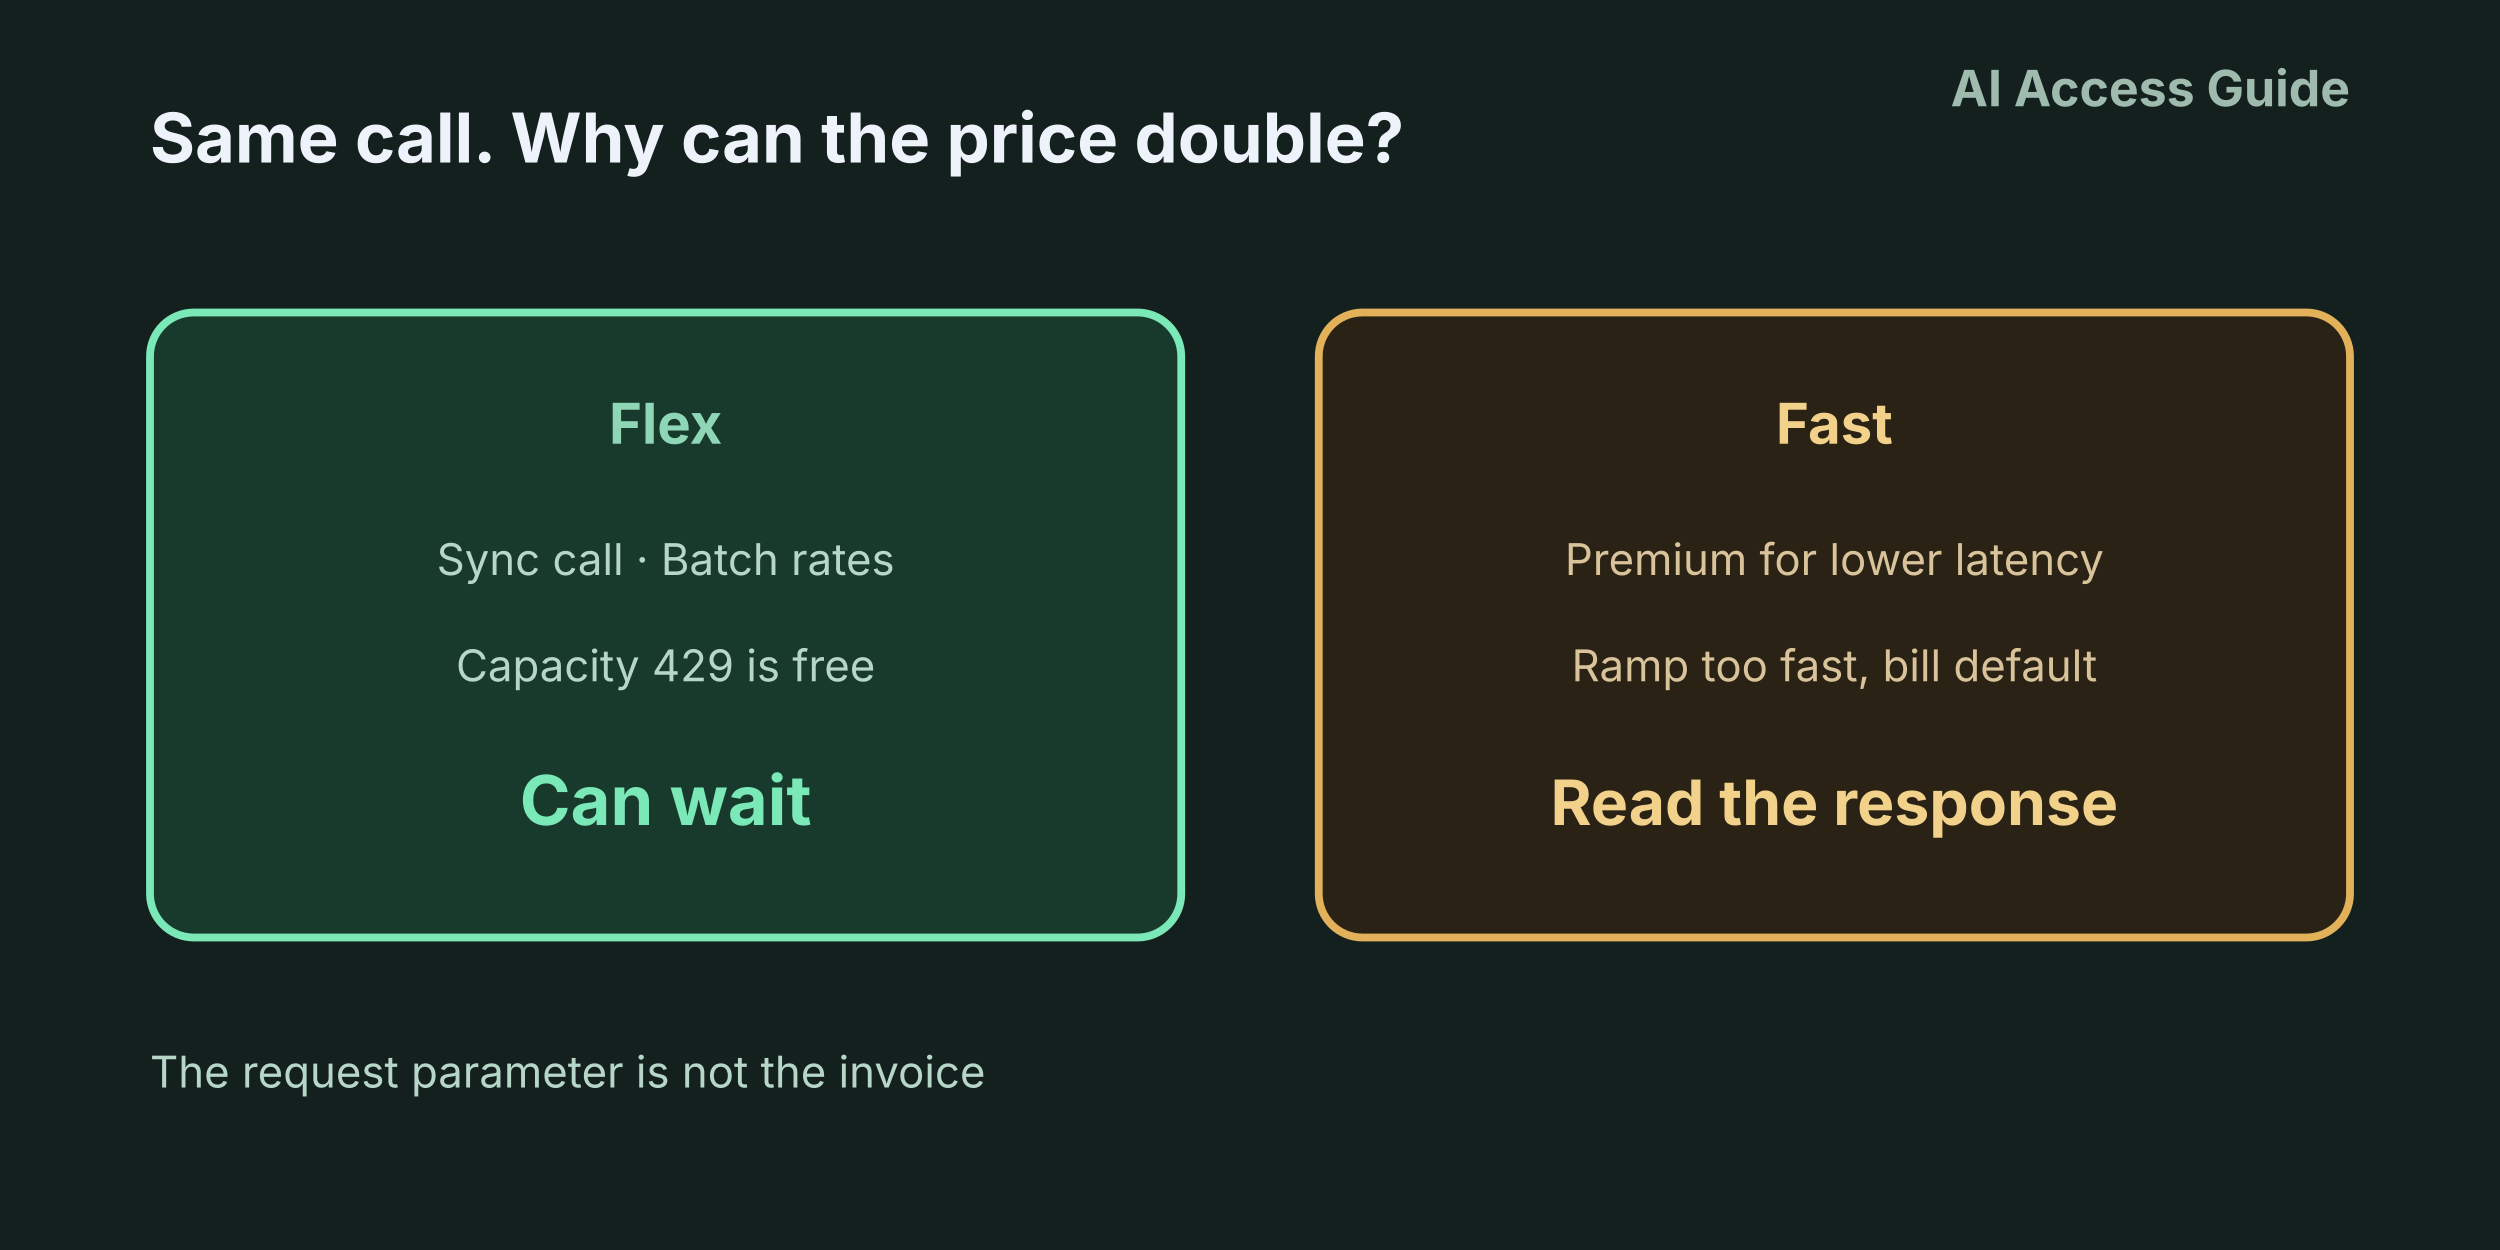
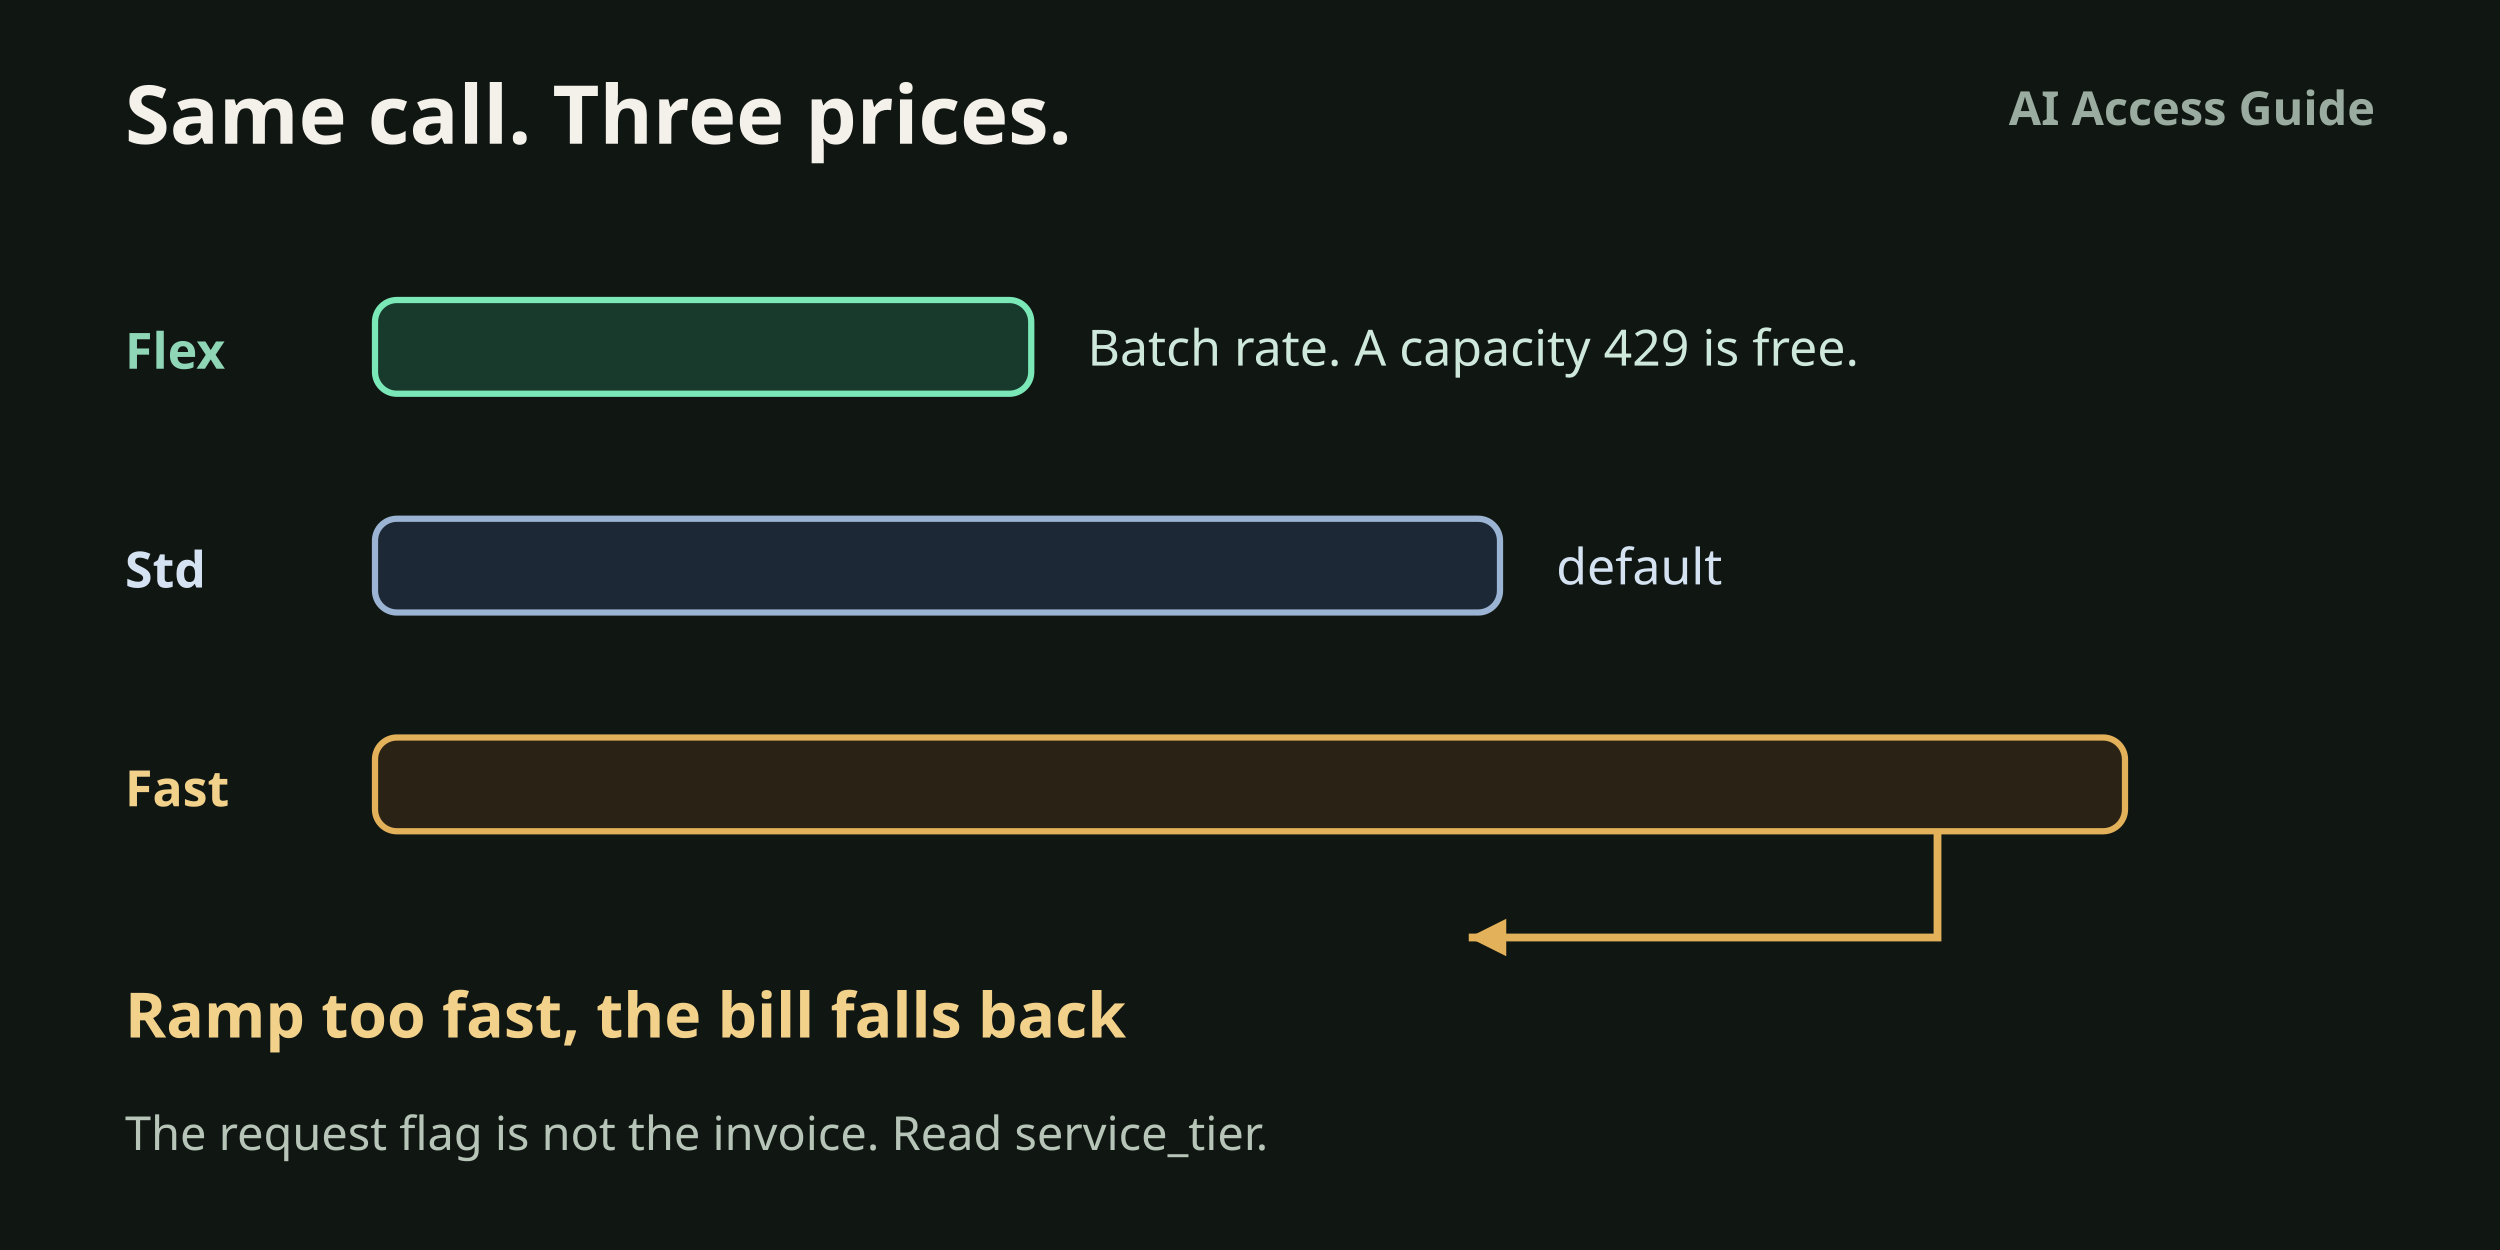
<svg xmlns="http://www.w3.org/2000/svg" viewBox="0 0 800 400" role="img" aria-label="One endpoint, three prices: Flex at batch rates, Fast at a premium that can fall back to standard">
-   <rect width="800" height="400" fill="#14201d" />
-   <text x="48" y="52" font-family="-apple-system, 'Segoe UI', sans-serif" font-size="22" font-weight="700" fill="#eef2fb">Same call. Why can the price double?</text>
-   <g transform="translate(48,100)">
-     <rect x="0" y="0" width="330" height="200" rx="14" fill="#173a2c" stroke="#7be8b8" stroke-width="2.5" />
-     <text x="165" y="42" text-anchor="middle" font-family="-apple-system,'Segoe UI',sans-serif" font-size="18" font-weight="700" fill="#8fd6b6">Flex</text>
-     <text x="165" y="84" text-anchor="middle" font-family="-apple-system,'Segoe UI',sans-serif" font-size="14" fill="#b6d6c8">Sync call · Batch rates</text>
-     <text x="165" y="118" text-anchor="middle" font-family="-apple-system,'Segoe UI',sans-serif" font-size="14" fill="#b6d6c8">Capacity 429 is free</text>
-     <text x="165" y="164" text-anchor="middle" font-family="-apple-system,'Segoe UI',sans-serif" font-size="22" font-weight="700" fill="#7be8b8">Can wait</text>
-   </g>
-   <g transform="translate(422,100)">
-     <rect x="0" y="0" width="330" height="200" rx="14" fill="#2a2214" stroke="#e2b15a" stroke-width="2.5" />
-     <text x="165" y="42" text-anchor="middle" font-family="-apple-system,'Segoe UI',sans-serif" font-size="18" font-weight="700" fill="#f2d18a">Fast</text>
-     <text x="165" y="84" text-anchor="middle" font-family="-apple-system,'Segoe UI',sans-serif" font-size="14" fill="#d9c39a">Premium for lower latency</text>
-     <text x="165" y="118" text-anchor="middle" font-family="-apple-system,'Segoe UI',sans-serif" font-size="14" fill="#d9c39a">Ramp too fast, bill default</text>
-     <text x="165" y="164" text-anchor="middle" font-family="-apple-system,'Segoe UI',sans-serif" font-size="20" font-weight="700" fill="#f2d18a">Read the response</text>
-   </g>
-   <text x="48" y="348" font-family="-apple-system,'Segoe UI',sans-serif" font-size="14" fill="#b6d6c8">The request parameter is not the invoice</text>
-   <text x="752" y="34" text-anchor="end" font-family="-apple-system,'Segoe UI',sans-serif" font-size="16" font-weight="700" fill="#b6d6c8" opacity="0.85">AI Access Guide</text>
+   <rect width="800" height="400" fill="#101612" />
+   <text x="40" y="46" font-family="Segoe UI, sans-serif" font-size="26" font-weight="700" fill="#f4f0ea">Same call. Three prices.</text>
+   <text x="760" y="40" text-anchor="end" font-family="Segoe UI, sans-serif" font-size="15" font-weight="700" fill="#9aab9f">AI Access Guide</text>
+   <text x="40" y="118" font-family="Segoe UI, sans-serif" font-size="16" font-weight="700" fill="#8fd6b6">Flex</text>
+   <rect x="120" y="96" width="210" height="30" rx="7" fill="#173a2c" stroke="#7be8b8" stroke-width="2" />
+   <text x="348" y="117" font-family="Segoe UI, sans-serif" font-size="16" fill="#cfe8dc">Batch rate. A capacity 429 is free.</text>
+   <text x="40" y="188" font-family="Segoe UI, sans-serif" font-size="16" font-weight="700" fill="#d5e2f2">Std</text>
+   <rect x="120" y="166" width="360" height="30" rx="7" fill="#1c2836" stroke="#9bb4d4" stroke-width="2" />
+   <text x="498" y="187" font-family="Segoe UI, sans-serif" font-size="16" fill="#d5e2f2">default</text>
+   <text x="40" y="258" font-family="Segoe UI, sans-serif" font-size="16" font-weight="700" fill="#f2d18a">Fast</text>
+   <rect x="120" y="236" width="560" height="30" rx="7" fill="#2a2214" stroke="#e2b15a" stroke-width="2" />
+   <path d="M620 266 L620 300 L470 300" fill="none" stroke="#e2b15a" stroke-width="2.5" />
+   <polygon points="470,300 482,294 482,306" fill="#e2b15a" />
+   <text x="40" y="332" font-family="Segoe UI, sans-serif" font-size="20" font-weight="700" fill="#f2d18a">Ramp too fast, the bill falls back</text>
+   <text x="40" y="368" font-family="Segoe UI, sans-serif" font-size="15" fill="#b7c4b8">The request flag is not the invoice. Read service_tier.</text>
</svg>
